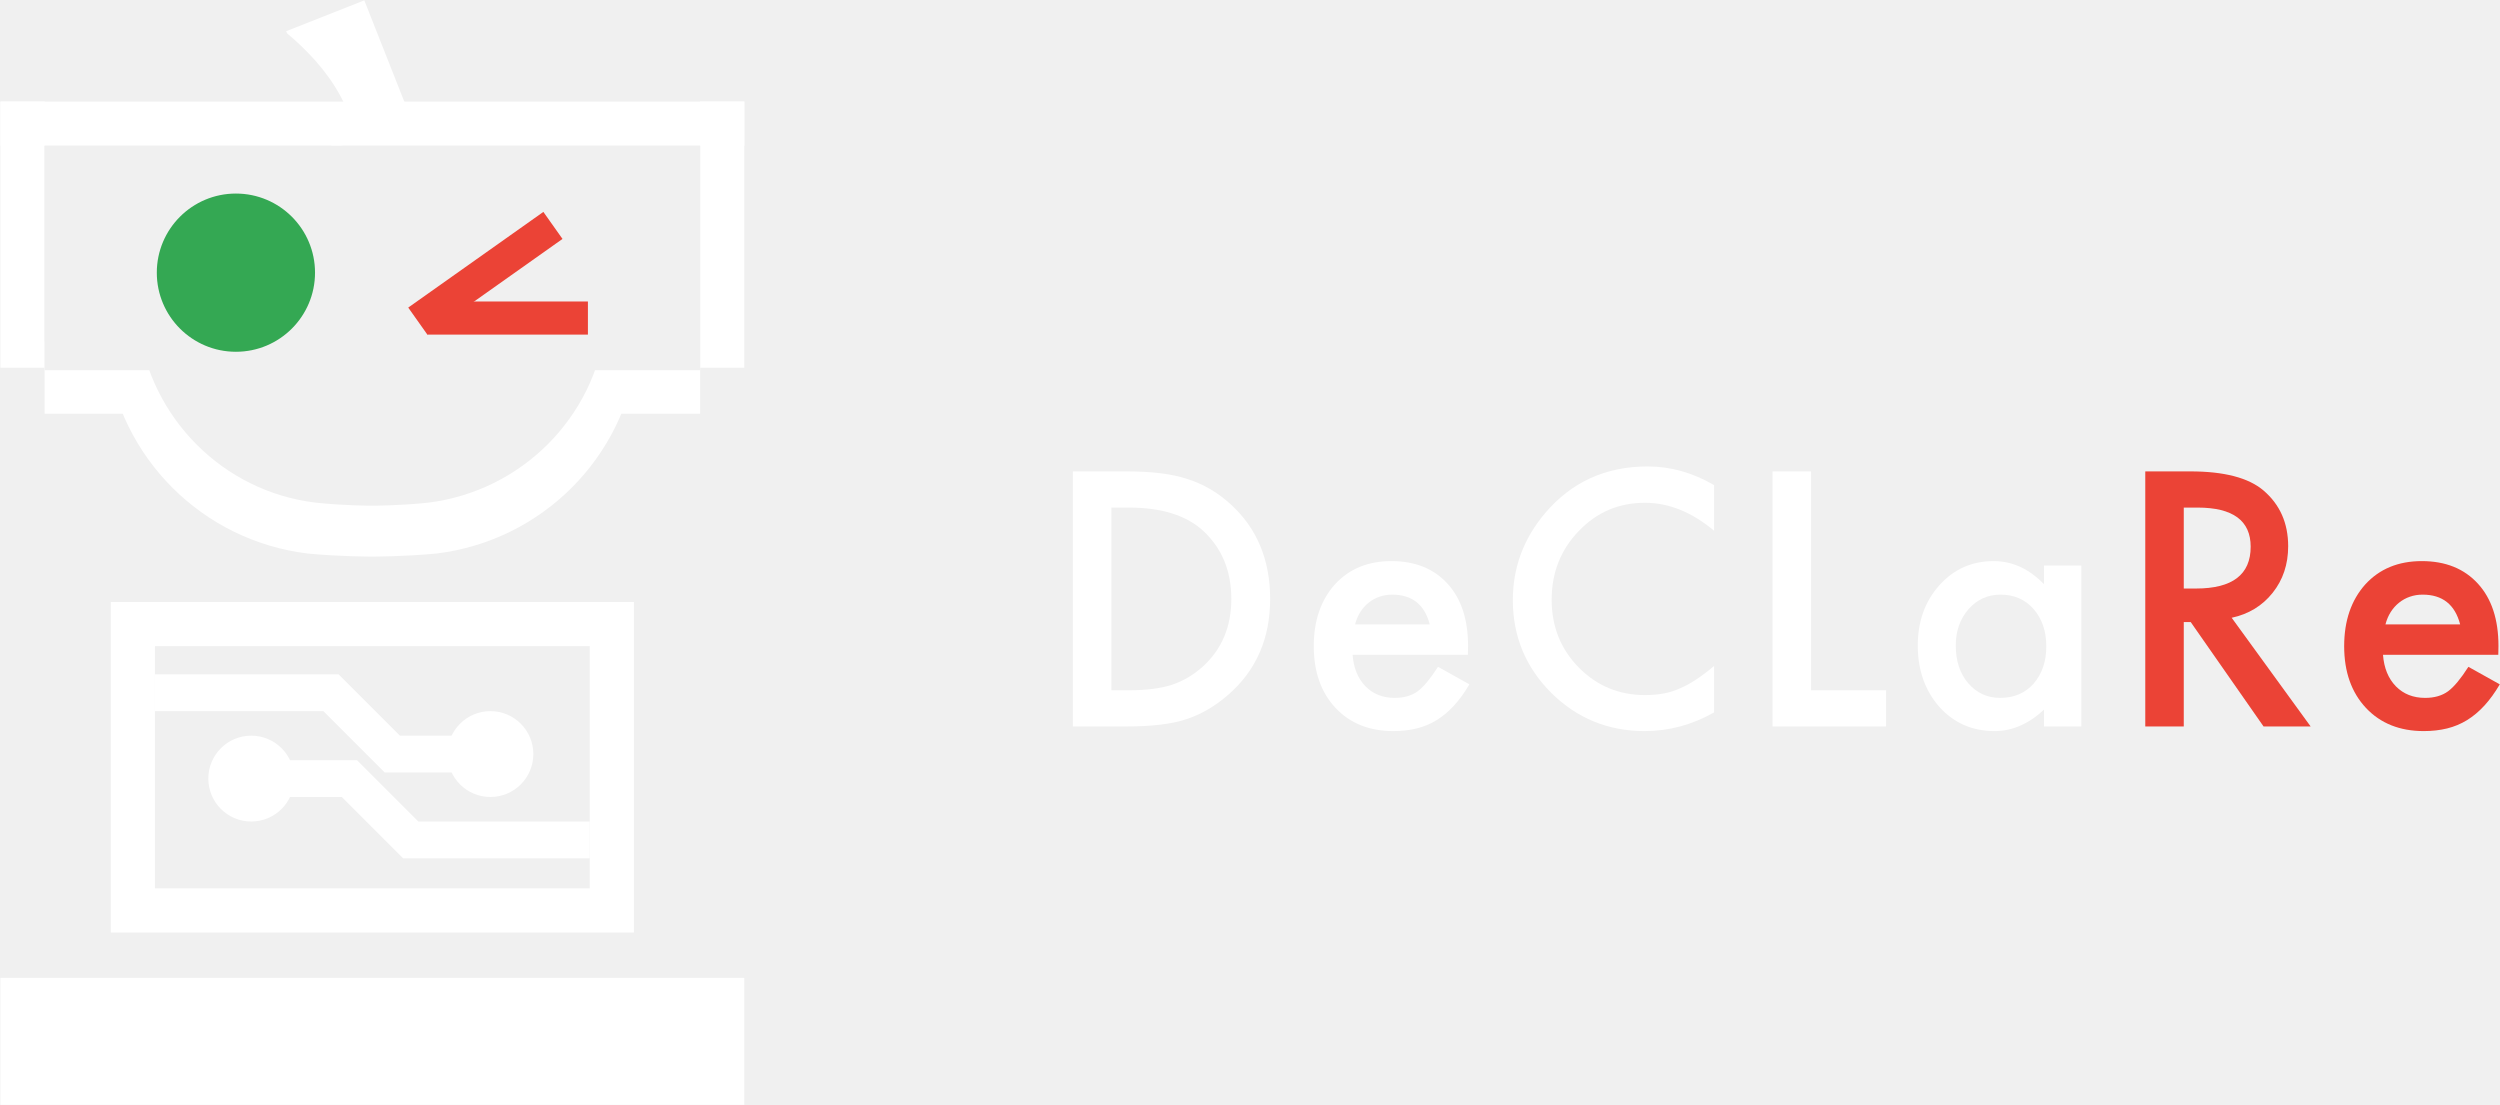
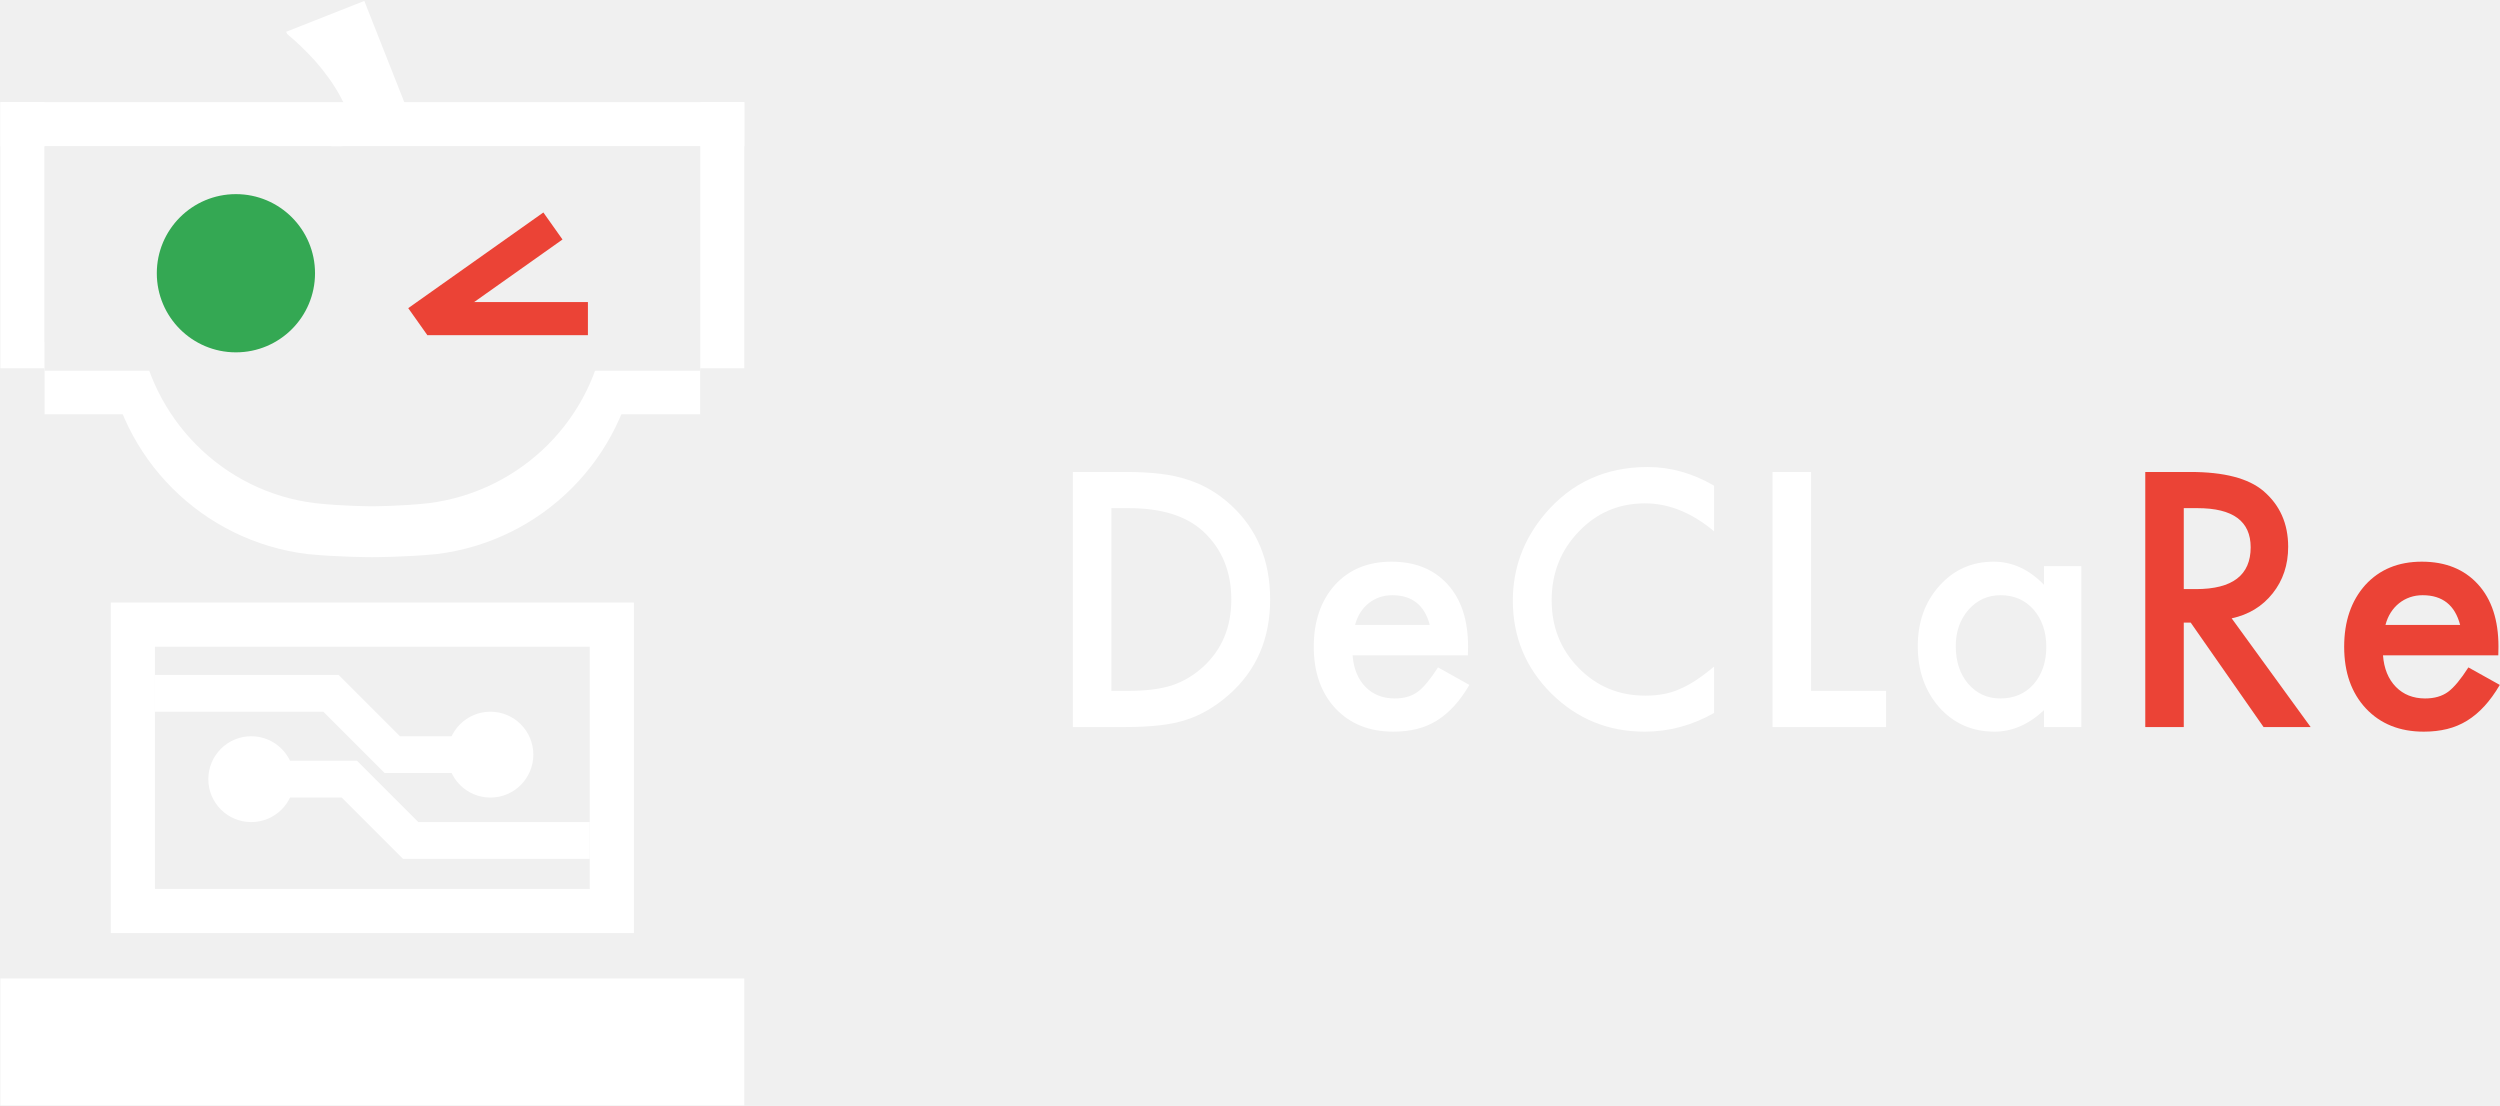
- <svg xmlns="http://www.w3.org/2000/svg" xmlns:xlink="http://www.w3.org/1999/xlink" viewBox="34.030 8.037 407.669 180.159" xml:space="preserve" role="img" aria-labelledby="title desc">
+ <svg xmlns="http://www.w3.org/2000/svg" xmlns:xlink="http://www.w3.org/1999/xlink" width="1024" height="453" viewBox="34.030 8.037 407.669 180.159" xml:space="preserve" role="img" aria-labelledby="title desc">
  <style type="text/css">
  /* DeCLaRe identity: wordmark purple #7C3AED; green eye
     #34A853; red angular eye #EB4336. */
  /* Classic robot: one themeable silhouette (currentColor) with interior detail
     carved out via #robot-knockout. */
  .theme { fill: currentColor; font-family: Arial, Helvetica, sans-serif; font-size: 25px; font-weight: 500; letter-spacing: .2px; }

</style>
  <defs>
    <clipPath id="robot-antenna-clip">
      <rect x="71.5" y="8.7" width="21.5" height="24.2" />
    </clipPath>
    <mask id="robot-knockout" maskUnits="userSpaceOnUse" x="0" y="0" width="200" height="200">
      <rect x="133.6" y="63.7" width="14.6" height="11.8" fill="#fff" />
      <path fill="#fff" d="M94.7,11.2c0.2,0,5.3,0,10.5,0.5c17.2,2.1,30.7,15.6,32.8,32.8c0.5,5.2,0.5,10.3,0.5,10.5c0,0.2,0,5.3-0.5,10.5c-2.1,17.2-15.6,30.7-32.8,32.8c-5.2,0.5-10.3,0.5-10.5,0.5c-0.2,0-5.3,0-10.5-0.5c-17.2-2.1-30.7-15.6-32.8-32.8c-0.5-5.2-0.5-10.3-0.5-10.5c0-0.2,0-5.3,0.5-10.5c2.1-17.2,15.6-30.7,32.8-32.8C89.4,11.2,94.5,11.2,94.7,11.2z" />
      <path fill="#000" d="M94.7,13.3c0.2,0,4.6,0,9.2,0.5c15.1,1.8,27,13.8,28.9,28.9c0.5,4.6,0.5,9.1,0.5,9.2s0,4.6-0.5,9.2c-1.8,15.1-13.8,27-28.9,28.9c-4.6,0.5-9.1,0.5-9.2,0.5c-0.2,0-4.6,0-9.2-0.5c-15.1-1.8-27-13.8-28.9-28.9c-0.5-4.6-0.5-9.1-0.5-9.2s0-4.6,0.5-9.2c1.8-15.1,13.8-27,28.9-28.9C90.1,13.3,94.6,13.3,94.7,13.3z" />
      <rect x="43.7" y="1" width="102" height="66.2" fill="#000" />
      <rect x="41.3" y="63.7" width="14.6" height="11.8" fill="#fff" />
      <rect x="34.1" y="167.5" width="121.3" height="20.7" fill="#fff" />
      <rect x="52.1" y="106.2" width="85.3" height="53.9" fill="#fff" />
      <rect x="59.3" y="113.4" width="70.9" height="39.5" fill="#000" />
      <rect x="84" y="9.9" width="13.7" height="20.7" transform="matrix(0.9301 -0.3673 0.3673 0.9301 -1.0708 34.7719)" fill="#fff" />
      <path clip-path="url(#robot-antenna-clip)" fill="none" stroke="#000" stroke-width="6" d="M73.9,12.4c3.4,1.8,6.5,4.4,9.3,7.5c2.9,3.3,5.3,7.2,5.8,11.7" />
      <rect x="34.1" y="24.6" width="121.3" height="7.2" fill="#fff" />
      <rect x="34.1" y="24.6" width="7.2" height="43.4" fill="#fff" />
      <rect x="148.2" y="24.6" width="7.2" height="43.4" fill="#fff" />
      <rect x="41.3" y="31.8" width="106.9" height="36.6" fill="#000" />
      <g stroke="#fff" stroke-width="6" stroke-linecap="butt" stroke-linejoin="miter" fill="none">
        <path d="M59.3 121H88l10 10h16" />
        <path d="M130.2 145H101l-10-10H75" />
      </g>
      <circle cx="114" cy="131" r="7" fill="#fff" />
      <circle cx="75" cy="135" r="7" fill="#fff" />
    </mask>
    <g id="robot-master">
      <rect x="0" y="0" width="200" height="200" fill="currentColor" mask="url(#robot-knockout)" />
      <circle cx="72.5" cy="52.5" r="12.9" fill="#34A853" />
      <g fill="#EB4336">
        <rect x="103.72" y="57.2" width="26.18" height="5.4" />
        <rect x="0" y="-5.4" width="27" height="5.4" transform="translate(103.72 62.6) rotate(-35.3)" />
      </g>
    </g>
    <g id="wordmark-master">
      <g id="wordmark-shapes" fill="currentColor">
        <path transform="translate(0.00 100) scale(0.06414 -0.06414)" d="M185 0V1544H509Q742 1544 877 1498Q1022 1453 1140 1345Q1379 1127 1379 772Q1379 416 1130 196Q1005 86 868 43Q740 0 505 0ZM418 219H523Q680 219 784 252Q888 287 972 363Q1144 520 1144 772Q1144 1026 974 1184Q821 1325 523 1325H418Z" />
        <path transform="translate(99.23 100) scale(0.06414 -0.06414)" d="M1029 434H331Q340 314 409 243Q478 173 586 173Q670 173 725 213Q779 253 848 361L1038 255Q994 180 945.0 126.5Q896 73 840.0 38.5Q784 4 719.0 -12.0Q654 -28 578 -28Q360 -28 228 112Q96 253 96 486Q96 717 224 860Q353 1001 566 1001Q781 1001 906 864Q1030 728 1030 487ZM798 618Q751 798 571 798Q530 798 494.0 785.5Q458 773 428.5 749.5Q399 726 378.0 693.0Q357 660 346 618Z" />
        <path transform="translate(175.75 100) scale(0.06414 -0.06414)" d="M1326 1461V1185Q1124 1354 908 1354Q670 1354 507 1183Q343 1013 343 767Q343 524 507.0 357.0Q671 190 909 190Q1032 190 1118 230Q1166 250 1217.5 284.0Q1269 318 1326 366V85Q1126 -28 906 -28Q575 -28 341 203Q108 436 108 765Q108 1060 303 1291Q543 1574 924 1574Q1132 1574 1326 1461Z" />
        <path transform="translate(271.65 100) scale(0.06414 -0.06414)" d="M418 1544V219H872V0H185V1544Z" />
        <path transform="translate(333.74 100) scale(0.06414 -0.06414)" d="M860 974H1086V0H860V102Q721 -28 561 -28Q359 -28 227 118Q96 267 96 490Q96 709 227.0 855.0Q358 1001 555 1001Q725 1001 860 861ZM326 490Q326 350 401 262Q478 173 595 173Q720 173 797 259Q874 348 874 485Q874 622 797 711Q720 798 597 798Q481 798 403 710Q326 621 326 490Z" />
        <path fill="#EB4336" transform="translate(416.36 100) scale(0.06414 -0.06414)" d="M708 658 1186 0H901L460 632H418V0H185V1544H458Q764 1544 900 1429Q1050 1301 1050 1091Q1050 927 956.0 809.0Q862 691 708 658ZM418 835H492Q823 835 823 1088Q823 1325 501 1325H418Z" />
        <path fill="#EB4336" transform="translate(499.29 100) scale(0.06414 -0.06414)" d="M1029 434H331Q340 314 409 243Q478 173 586 173Q670 173 725 213Q779 253 848 361L1038 255Q994 180 945.0 126.5Q896 73 840.0 38.5Q784 4 719.0 -12.0Q654 -28 578 -28Q360 -28 228 112Q96 253 96 486Q96 717 224 860Q353 1001 566 1001Q781 1001 906 864Q1030 728 1030 487ZM798 618Q751 798 571 798Q530 798 494.0 785.5Q458 773 428.5 749.5Q399 726 378.0 693.0Q357 660 346 618Z" />
      </g>
    </g>
  </defs>
  <g id="robot" style="color:#FFFFFF">
    <use xlink:href="#robot-master" />
  </g>
  <g id="wordmark" style="color:#FFFFFF" transform="translate(204 84.5) scale(0.42)">
    <use xlink:href="#wordmark-master" />
  </g>
</svg>
